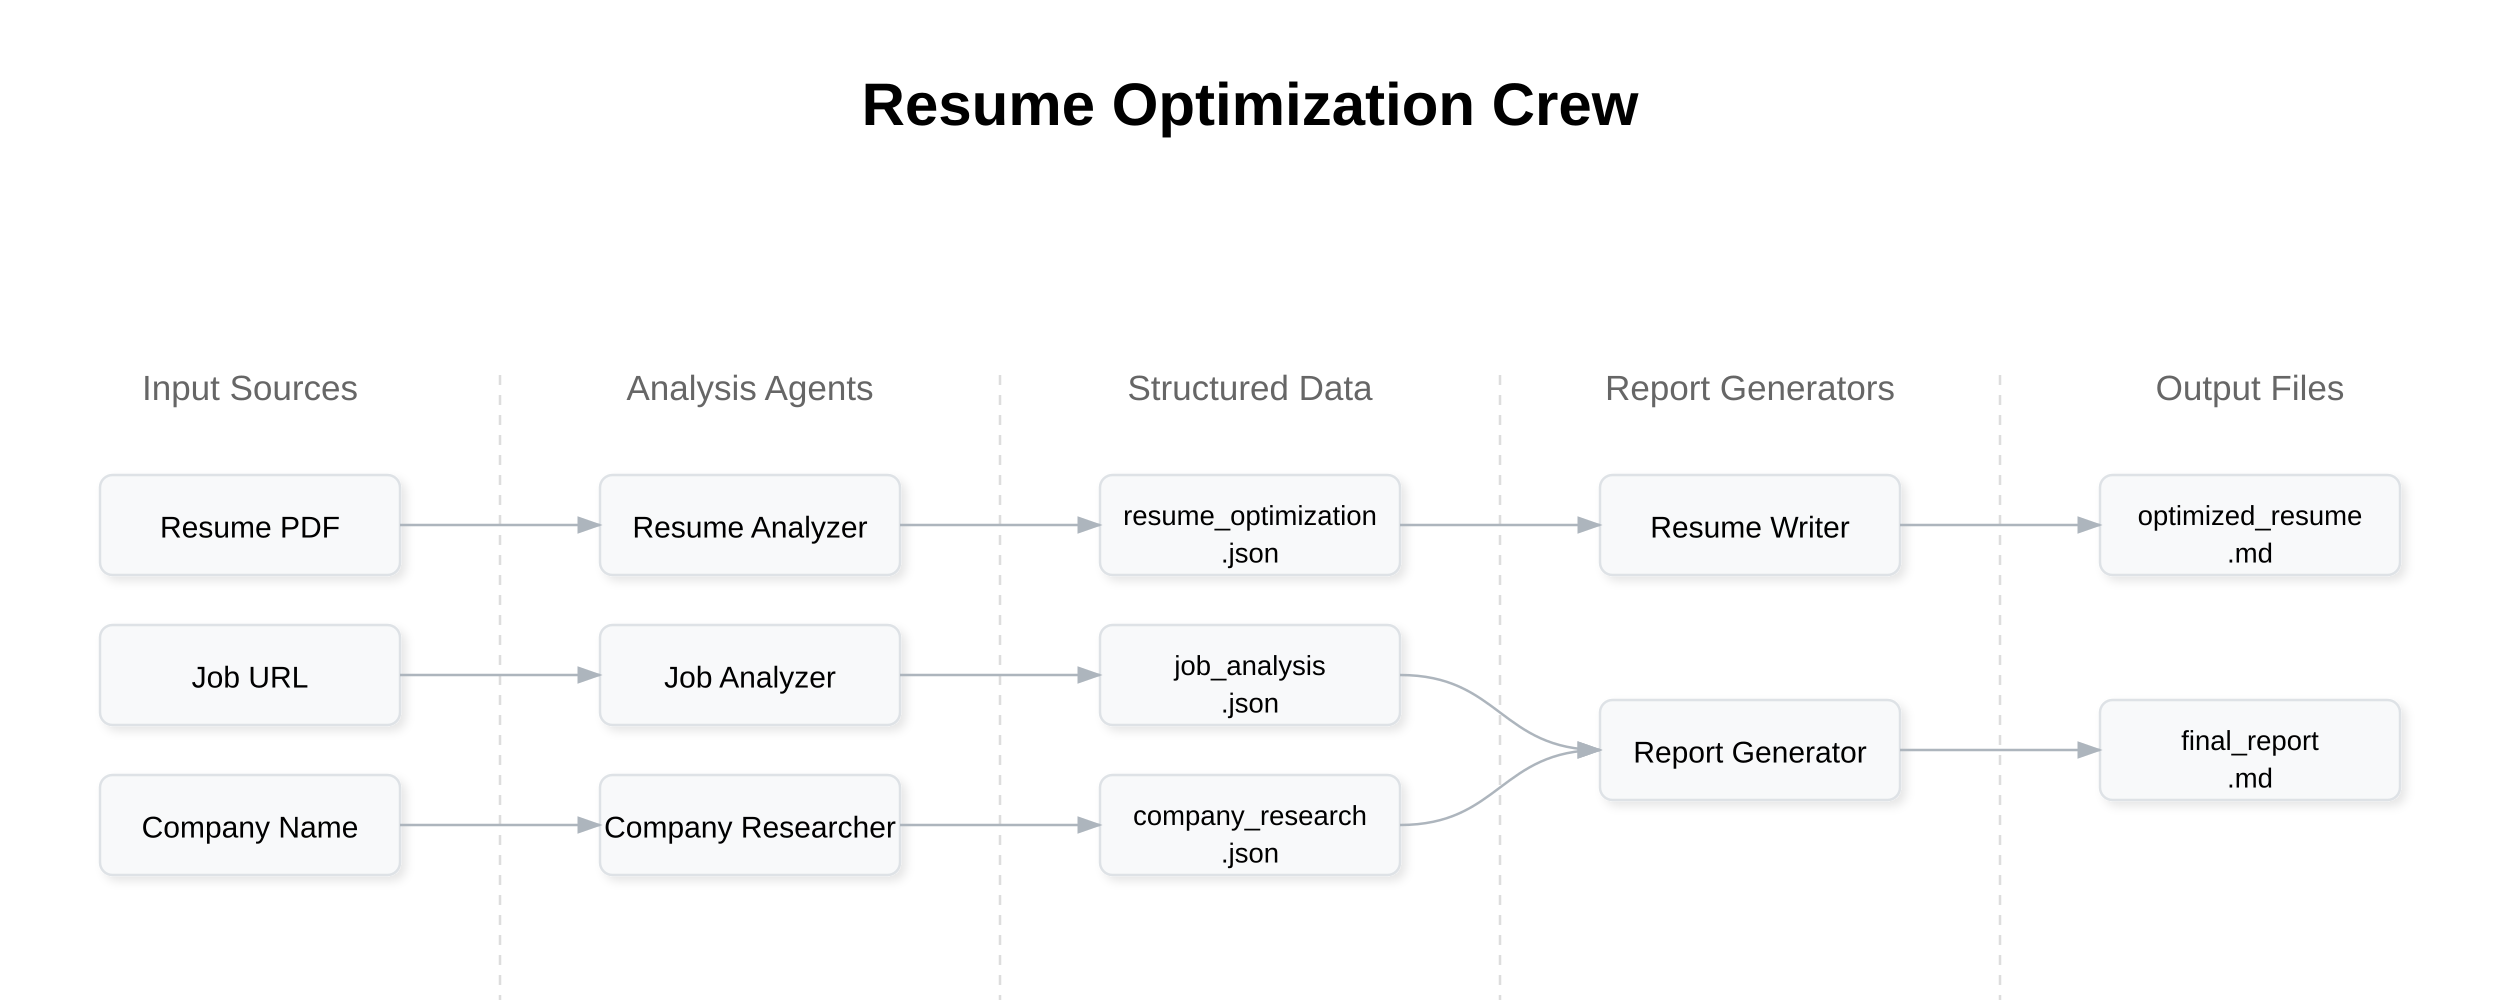
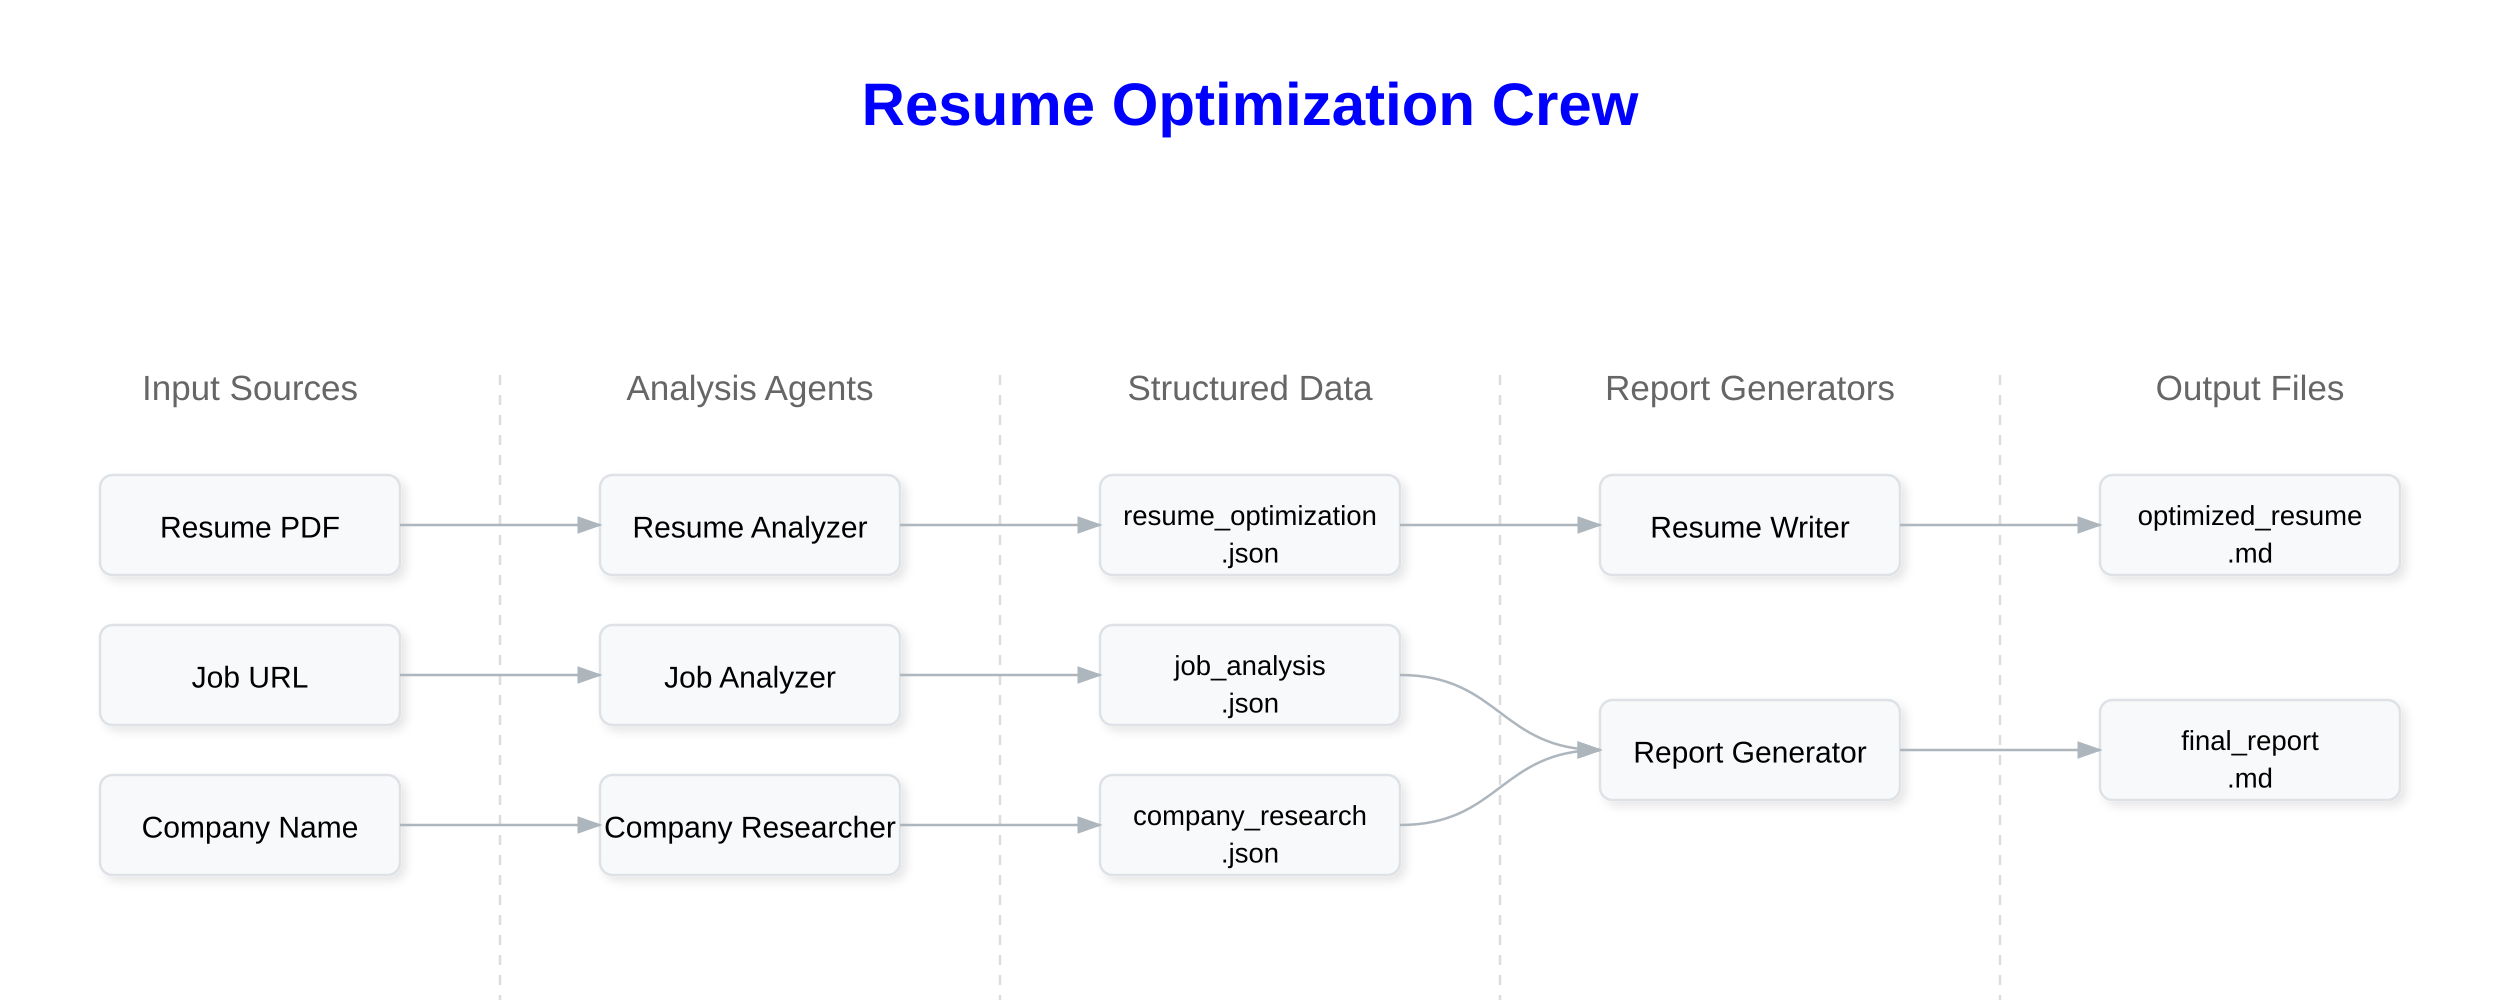
<svg xmlns="http://www.w3.org/2000/svg" viewBox="0 0 1000 400">
  <defs>
    <filter id="shadow" x="-20%" y="-20%" width="140%" height="140%">
      <feDropShadow dx="2" dy="2" stdDeviation="2" flood-opacity="0.1" />
    </filter>
  </defs>
-   <text x="500" y="50" text-anchor="middle" font-family="Arial, sans-serif" font-size="24" font-weight="bold">
+   <text x="500" y="50" text-anchor="middle" fill="blue" font-family="Arial, sans-serif" font-size="24" font-weight="bold">
    Resume Optimization Crew
  </text>
  <g font-family="Arial, sans-serif" font-size="14" fill="#666" transform="translate(0, 80)">
    <text x="100" y="80" text-anchor="middle">Input Sources</text>
    <text x="300" y="80" text-anchor="middle">Analysis Agents</text>
    <text x="500" y="80" text-anchor="middle">Structured Data</text>
    <text x="700" y="80" text-anchor="middle">Report Generators</text>
    <text x="900" y="80" text-anchor="middle">Output Files</text>
  </g>
  <g stroke="#ddd" stroke-dasharray="4,4" transform="translate(0, 80)">
    <line x1="200" y1="70" x2="200" y2="330" />
    <line x1="400" y1="70" x2="400" y2="330" />
    <line x1="600" y1="70" x2="600" y2="330" />
    <line x1="800" y1="70" x2="800" y2="330" />
  </g>
  <g transform="translate(0, 80)">
    <rect x="40" y="110" width="120" height="40" rx="5" fill="#f8f9fa" stroke="#dee2e6" filter="url(#shadow)" />
    <rect x="40" y="170" width="120" height="40" rx="5" fill="#f8f9fa" stroke="#dee2e6" filter="url(#shadow)" />
    <rect x="40" y="230" width="120" height="40" rx="5" fill="#f8f9fa" stroke="#dee2e6" filter="url(#shadow)" />
    <text x="100" y="135" text-anchor="middle" font-family="Arial, sans-serif" font-size="12">Resume PDF</text>
    <text x="100" y="195" text-anchor="middle" font-family="Arial, sans-serif" font-size="12">Job URL</text>
    <text x="100" y="255" text-anchor="middle" font-family="Arial, sans-serif" font-size="12">Company Name</text>
  </g>
  <g transform="translate(0, 80)">
    <rect x="240" y="110" width="120" height="40" rx="5" fill="#f8f9fa" stroke="#dee2e6" filter="url(#shadow)" />
    <rect x="240" y="170" width="120" height="40" rx="5" fill="#f8f9fa" stroke="#dee2e6" filter="url(#shadow)" />
    <rect x="240" y="230" width="120" height="40" rx="5" fill="#f8f9fa" stroke="#dee2e6" filter="url(#shadow)" />
    <text x="300" y="135" text-anchor="middle" font-family="Arial, sans-serif" font-size="12">Resume Analyzer</text>
    <text x="300" y="195" text-anchor="middle" font-family="Arial, sans-serif" font-size="12">Job Analyzer</text>
    <text x="300" y="255" text-anchor="middle" font-family="Arial, sans-serif" font-size="12">Company Researcher</text>
  </g>
  <g transform="translate(0, 80)">
    <rect x="440" y="110" width="120" height="40" rx="5" fill="#f8f9fa" stroke="#dee2e6" filter="url(#shadow)" />
    <rect x="440" y="170" width="120" height="40" rx="5" fill="#f8f9fa" stroke="#dee2e6" filter="url(#shadow)" />
    <rect x="440" y="230" width="120" height="40" rx="5" fill="#f8f9fa" stroke="#dee2e6" filter="url(#shadow)" />
    <text x="500" y="130" text-anchor="middle" font-family="Arial, sans-serif" font-size="11">resume_optimization</text>
    <text x="500" y="145" text-anchor="middle" font-family="Arial, sans-serif" font-size="11">.json</text>
    <text x="500" y="190" text-anchor="middle" font-family="Arial, sans-serif" font-size="11">job_analysis</text>
    <text x="500" y="205" text-anchor="middle" font-family="Arial, sans-serif" font-size="11">.json</text>
    <text x="500" y="250" text-anchor="middle" font-family="Arial, sans-serif" font-size="11">company_research</text>
    <text x="500" y="265" text-anchor="middle" font-family="Arial, sans-serif" font-size="11">.json</text>
  </g>
  <g transform="translate(0, 80)">
    <rect x="640" y="110" width="120" height="40" rx="5" fill="#f8f9fa" stroke="#dee2e6" filter="url(#shadow)" />
    <rect x="640" y="200" width="120" height="40" rx="5" fill="#f8f9fa" stroke="#dee2e6" filter="url(#shadow)" />
    <text x="700" y="135" text-anchor="middle" font-family="Arial, sans-serif" font-size="12">Resume Writer</text>
    <text x="700" y="225" text-anchor="middle" font-family="Arial, sans-serif" font-size="12">Report Generator</text>
  </g>
  <g transform="translate(0, 80)">
    <rect x="840" y="110" width="120" height="40" rx="5" fill="#f8f9fa" stroke="#dee2e6" filter="url(#shadow)" />
    <rect x="840" y="200" width="120" height="40" rx="5" fill="#f8f9fa" stroke="#dee2e6" filter="url(#shadow)" />
    <text x="900" y="130" text-anchor="middle" font-family="Arial, sans-serif" font-size="11">optimized_resume</text>
    <text x="900" y="145" text-anchor="middle" font-family="Arial, sans-serif" font-size="11">.md</text>
    <text x="900" y="220" text-anchor="middle" font-family="Arial, sans-serif" font-size="11">final_report</text>
    <text x="900" y="235" text-anchor="middle" font-family="Arial, sans-serif" font-size="11">.md</text>
  </g>
  <g stroke="#adb5bd" fill="none" marker-end="url(#arrowhead)" transform="translate(0, 80)">
    <path d="M160 130 H240" />
    <path d="M160 190 H240" />
    <path d="M160 250 H240" />
    <path d="M360 130 H440" />
    <path d="M360 190 H440" />
    <path d="M360 250 H440" />
    <path d="M560 130 H640" />
    <path d="M560 190 C600 190 600 220 640 220" />
    <path d="M560 250 C600 250 600 220 640 220" />
    <path d="M760 130 H840" />
    <path d="M760 220 H840" />
  </g>
  <defs>
    <marker id="arrowhead" markerWidth="10" markerHeight="7" refX="9" refY="3.5" orient="auto">
      <polygon points="0 0, 10 3.5, 0 7" fill="#adb5bd" />
    </marker>
  </defs>
</svg>
